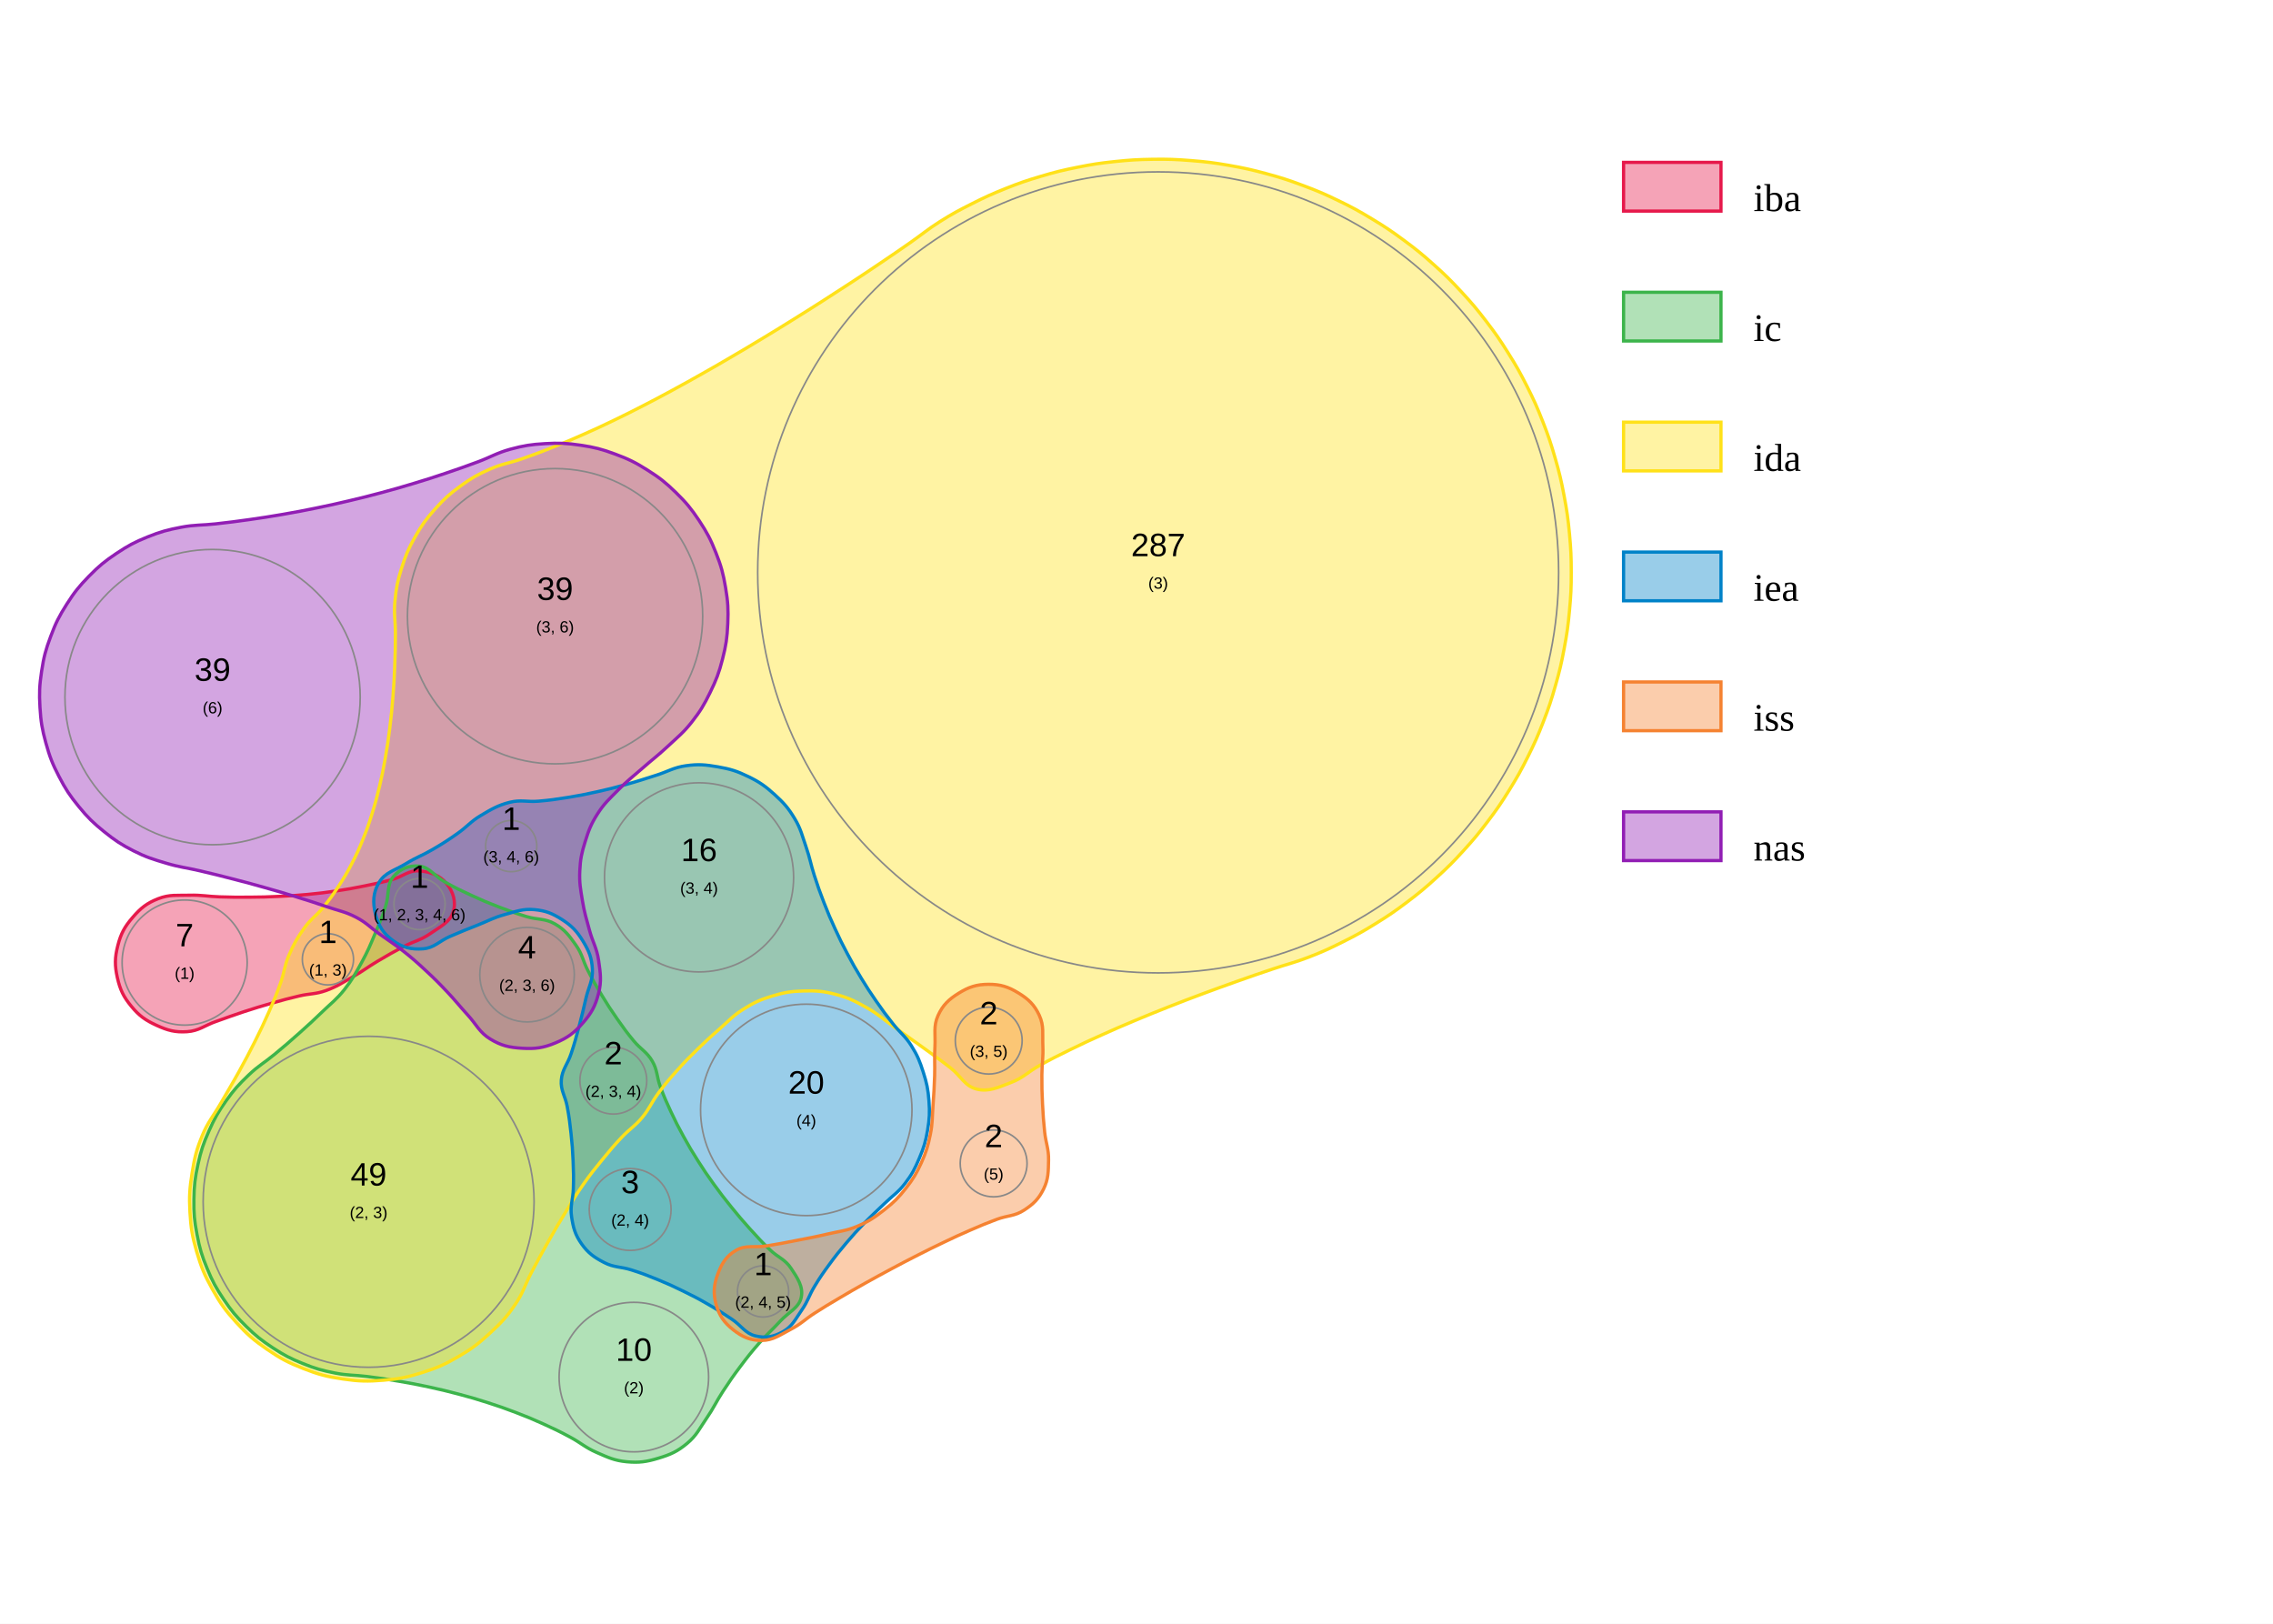
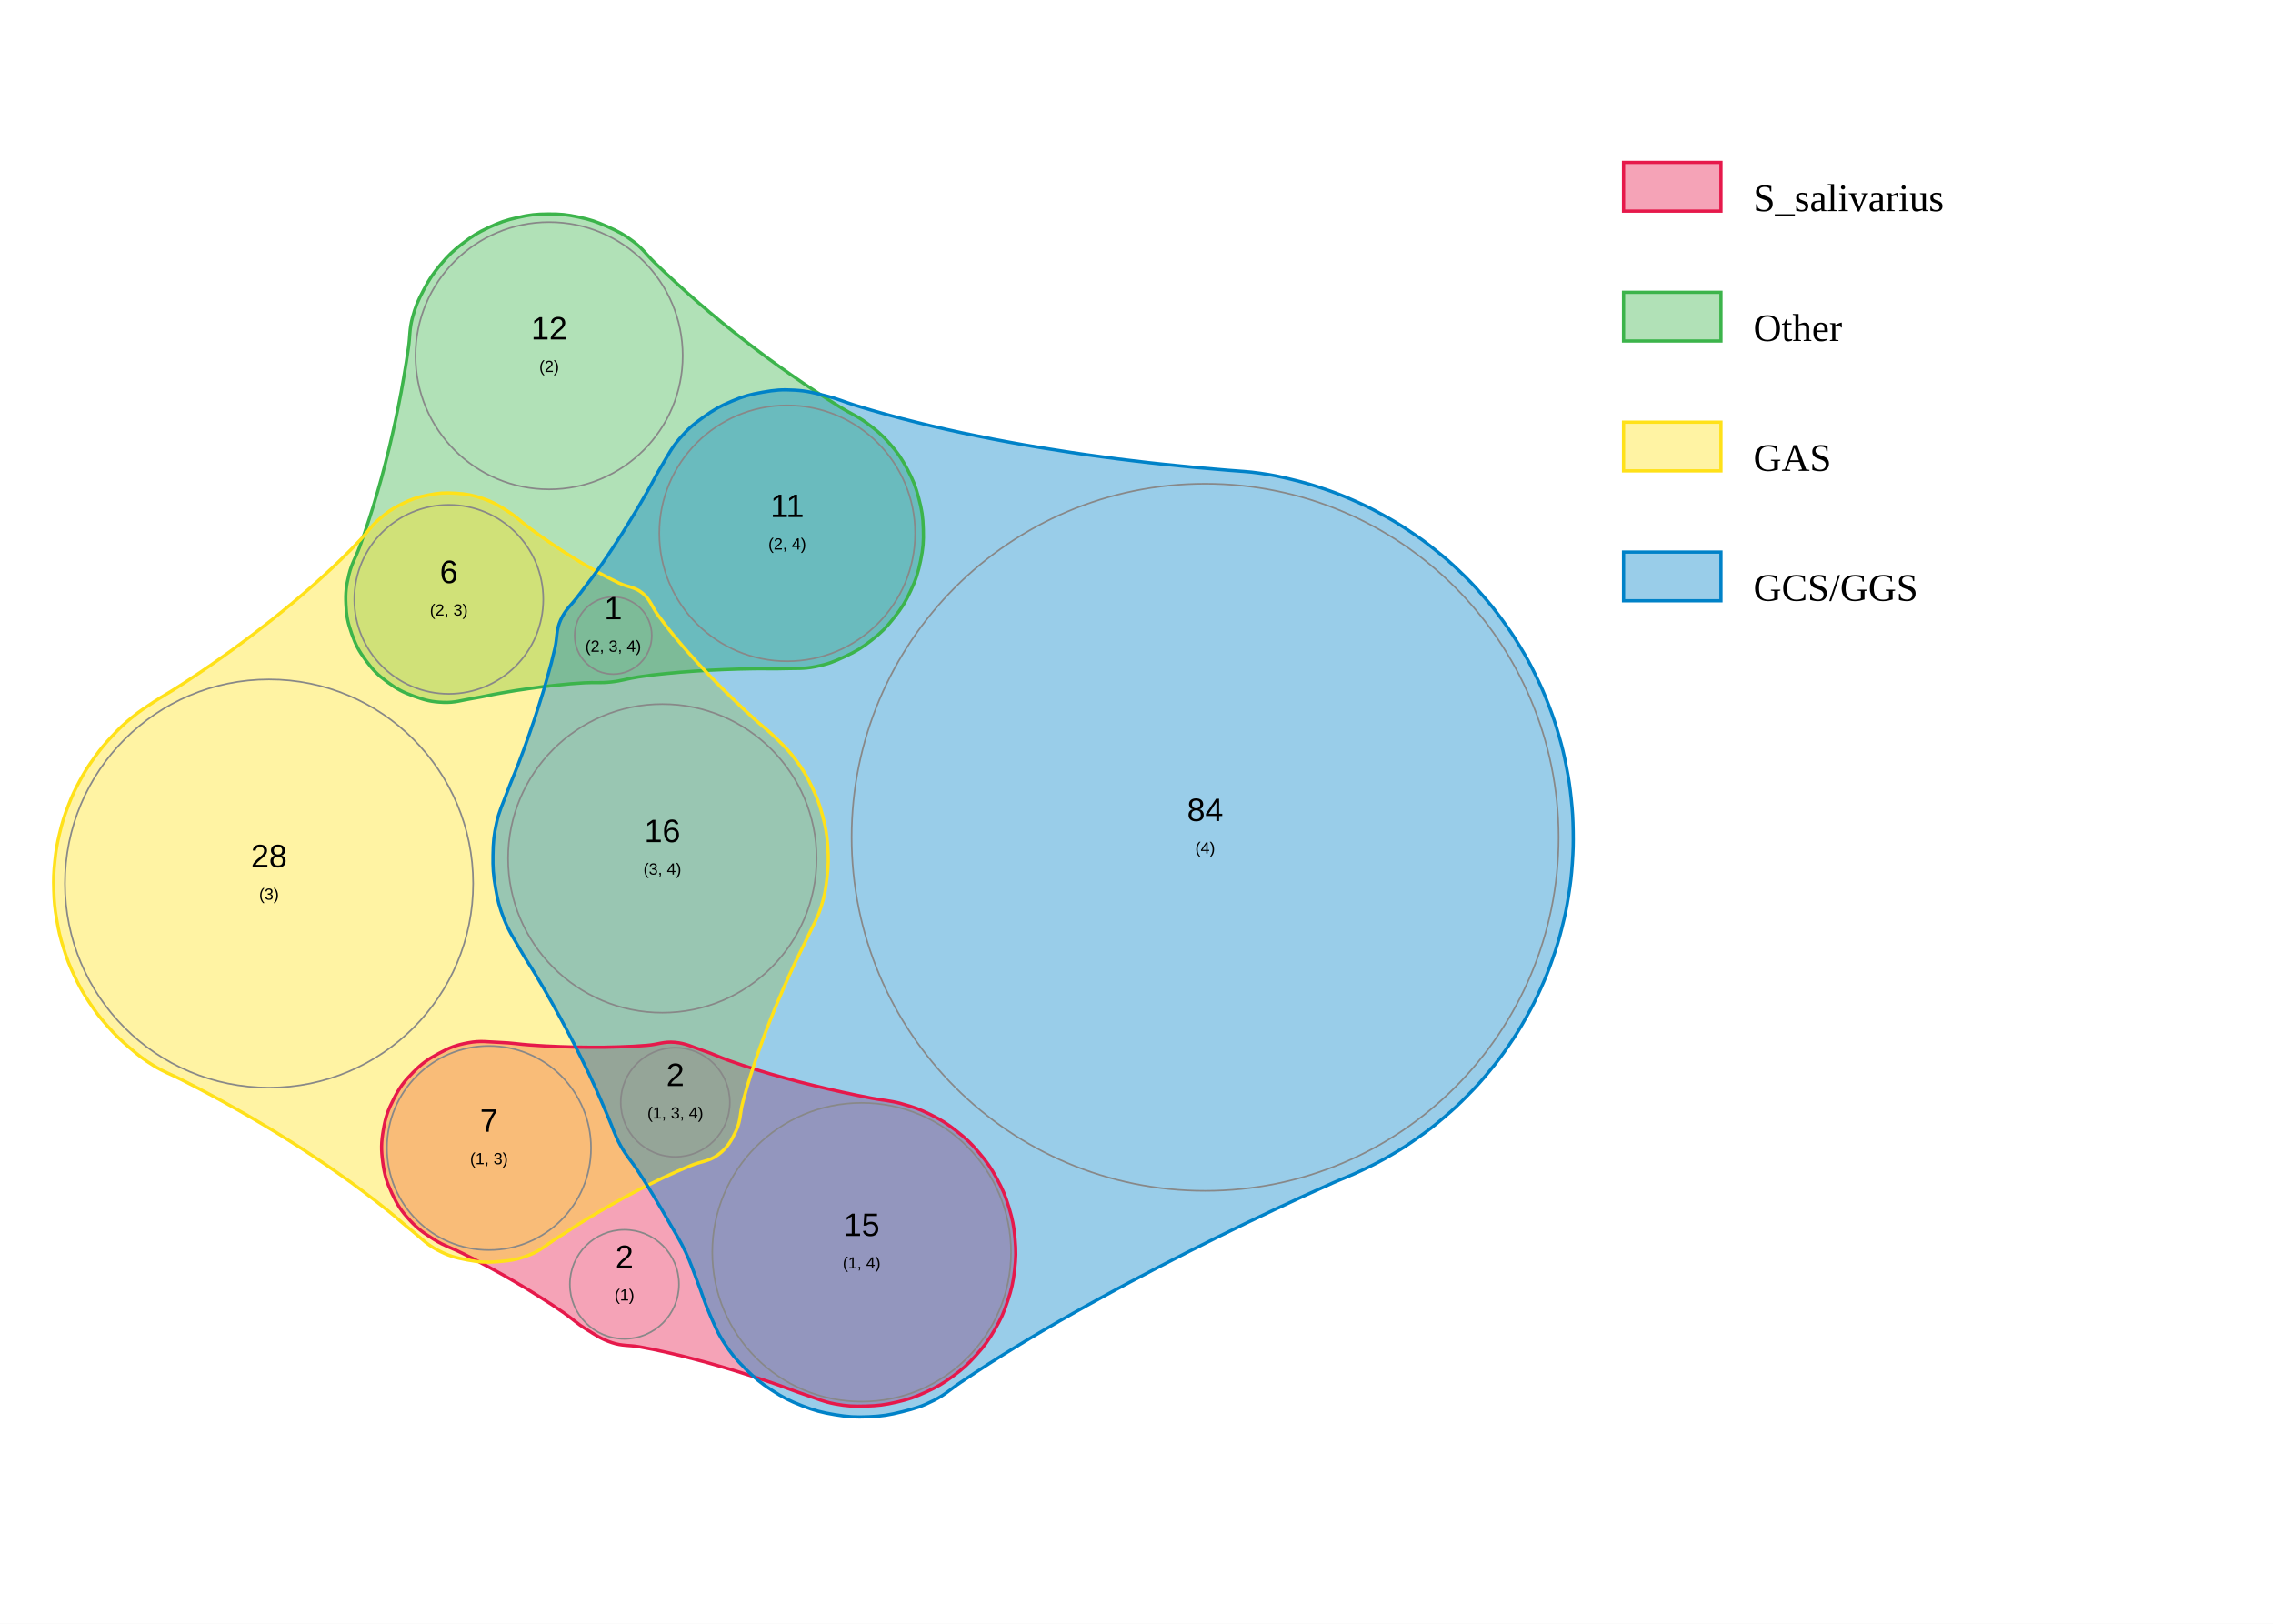
<svg xmlns="http://www.w3.org/2000/svg" xmlns:xlink="http://www.w3.org/1999/xlink" width="700" height="500">
  <defs>
    <style type="text/css">
  .borderLine {
	   stroke: none;
	   fill-opacity: 0.4;
  }
  .outLine {
	   stroke-width: 1;
	   fill: none;
  }
  .circle {
	   stroke: #888888;
	   stroke-width: 0.5;
	   fill: none;
    pointer-events: all;
  }
  .spcircle {
	   stroke: #FF2222;
	   stroke-width: 1;
	   fill: none;
    pointer-events: all;
  }
  .tLabel {
	   font-family: Arial;
    pointer-events: none;
	   font-size: 14px;
	   text-anchor: middle;
	   alignment-baseline: central;
  }
  .nLabel {
	   font-family: Arial;
    pointer-events: none;
	   font-size: 10px;
	   text-anchor: middle;
	   alignment-baseline: central;
  }
  .belong {
	   font-family: Arial;
    pointer-events: none;
	   font-size: 5px;
	   text-anchor: middle;
	   alignment-baseline: central;
  }
  .p0{
    stroke: none;
    fill: #e6194b;
  }
  .q0{
    fill: none;
    stroke: #e6194b;
  }
  .p1{
    stroke: none;
    fill: #3cb44b;
  }
  .q1{
    fill: none;
    stroke: #3cb44b;
  }
  .p2{
    stroke: none;
    fill: #ffe119;
  }
  .q2{
    fill: none;
    stroke: #ffe119;
  }
  .p3{
    stroke: none;
    fill: #0082c8;
  }
  .q3{
    fill: none;
    stroke: #0082c8;
  }
-   .p4{
-     stroke: none;
-     fill: #f58231;
-   }
-   .q4{
-     fill: none;
-     stroke: #f58231;
-   }
-   .p5{
-     stroke: none;
-     fill: #911eb4;
-   }
-   .q5{
-     fill: none;
-     stroke: #911eb4;
-   }

</style>
    <symbol id="bl0">
-       <path d="M 48.73 276.73 C 45.24 278.09 43.37 279.58 40.88 282.47 C 38.38 285.36 37.22 287.46 36.28 291.18 C 35.33 294.89 35.31 297.31 36.14 301.05 C 36.98 304.79 38.04 306.95 40.46 309.89 C 42.88 312.83 44.82 314.19 48.25 315.75 C 51.67 317.31 53.94 317.93 57.60 317.69 C 61.25 317.45 63.01 315.77 66.53 314.54 C 70.05 313.30 71.74 312.64 75.19 311.51 C 78.64 310.38 80.38 309.86 83.78 308.89 C 87.18 307.92 88.89 307.44 92.21 306.67 C 95.52 305.90 97.07 306.20 100.37 305.03 C 103.66 303.85 105.49 302.59 108.68 300.78 C 111.86 298.97 113.16 297.84 116.28 295.99 C 119.41 294.13 121.05 293.19 124.31 291.48 C 127.56 289.78 129.51 289.58 132.56 287.45 C 135.61 285.33 138.56 283.95 139.55 280.87 C 140.54 277.79 139.61 274.61 137.52 272.07 C 135.44 269.53 132.47 268.42 129.12 268.18 C 125.78 267.93 124.16 269.91 120.78 270.84 C 117.39 271.77 115.66 272.12 112.21 272.82 C 108.76 273.52 107.02 273.83 103.53 274.35 C 100.04 274.87 98.30 275.08 94.77 275.42 C 91.23 275.75 89.45 275.86 85.86 276.03 C 82.27 276.20 80.45 276.25 76.81 276.27 C 73.16 276.30 71.32 276.29 67.63 276.17 C 63.94 276.05 62.13 275.56 58.35 275.67 C 54.57 275.78 52.23 275.37 48.73 276.73 Z" />
+       <path d="M 117.88 357.93 C 118.41 361.84 119.04 363.92 120.70 367.47 C 122.35 371.02 123.53 372.83 126.14 375.68 C 128.75 378.53 130.52 379.69 133.75 381.73 C 136.98 383.76 138.92 384.17 142.28 385.86 C 145.63 387.55 147.28 388.41 150.52 390.17 C 153.76 391.93 155.35 392.82 158.48 394.65 C 161.61 396.48 163.15 397.41 166.16 399.32 C 169.17 401.22 170.64 402.18 173.52 404.18 C 176.40 406.18 177.55 407.46 180.54 409.32 C 183.53 411.17 185.17 412.37 188.45 413.45 C 191.73 414.54 193.54 414.13 196.93 414.73 C 200.31 415.33 201.99 415.69 205.38 416.46 C 208.78 417.22 210.48 417.65 213.89 418.55 C 217.29 419.44 219.01 419.93 222.43 420.93 C 225.86 421.94 227.58 422.47 231.01 423.58 C 234.45 424.69 236.18 425.26 239.63 426.47 C 243.08 427.67 244.76 428.42 248.28 429.59 C 251.80 430.76 253.55 431.65 257.21 432.33 C 260.88 433.01 262.85 433.09 266.62 432.98 C 270.39 432.87 272.36 432.64 276.06 431.79 C 279.76 430.93 281.66 430.29 285.13 428.69 C 288.61 427.10 290.34 426.09 293.44 423.81 C 296.53 421.54 298.03 420.19 300.61 417.32 C 303.18 414.46 304.38 412.82 306.33 409.49 C 308.27 406.15 309.11 404.30 310.33 400.63 C 311.56 396.96 312.00 394.98 312.46 391.14 C 312.91 387.29 312.94 385.27 312.59 381.41 C 312.25 377.56 311.86 375.57 310.75 371.87 C 309.63 368.17 308.84 366.31 307.00 362.92 C 305.16 359.54 304.01 357.88 301.53 354.95 C 299.05 352.02 297.60 350.64 294.59 348.28 C 291.59 345.93 289.90 344.86 286.51 343.17 C 283.11 341.49 281.24 340.86 277.62 339.85 C 274.00 338.85 272.06 338.88 268.41 338.16 C 264.75 337.45 262.93 337.07 259.33 336.28 C 255.73 335.49 253.94 335.08 250.40 334.20 C 246.86 333.33 245.09 332.88 241.62 331.92 C 238.14 330.96 236.41 330.46 233.01 329.40 C 229.61 328.34 227.92 327.80 224.61 326.61 C 221.30 325.43 219.80 324.59 216.44 323.46 C 213.09 322.33 211.27 321.28 207.83 320.96 C 204.40 320.65 202.71 321.61 199.25 321.89 C 195.79 322.17 194.05 322.25 190.52 322.37 C 187.00 322.48 185.22 322.50 181.62 322.48 C 178.03 322.47 176.21 322.42 172.55 322.29 C 168.89 322.15 167.05 322.05 163.33 321.79 C 159.61 321.53 157.76 321.13 153.95 320.99 C 150.14 320.85 148.05 320.39 144.27 321.08 C 140.49 321.76 138.49 322.56 135.05 324.41 C 131.62 326.26 129.85 327.52 127.09 330.33 C 124.32 333.13 123.03 334.90 121.23 338.42 C 119.42 341.94 118.72 344.02 118.05 347.92 C 117.38 351.82 117.35 354.02 117.88 357.93 Z" />
    </symbol>
    <symbol id="bl1">
-       <path d="M 118.77 278.99 C 117.64 282.53 116.91 284.21 115.44 287.67 C 113.97 291.13 113.30 292.86 111.42 296.27 C 109.54 299.68 108.47 301.69 106.06 304.73 C 103.64 307.77 102.11 308.80 99.34 311.48 C 96.56 314.16 95.12 315.49 92.17 318.12 C 89.22 320.76 87.69 322.06 84.57 324.65 C 81.45 327.23 79.54 328.19 76.55 331.06 C 73.56 333.92 72.07 335.53 69.63 338.97 C 67.19 342.40 66.08 344.34 64.35 348.25 C 62.62 352.15 61.90 354.29 60.97 358.50 C 60.05 362.72 59.78 364.97 59.72 369.30 C 59.66 373.63 59.85 375.90 60.67 380.16 C 61.48 384.42 62.13 386.60 63.78 390.59 C 65.43 394.59 66.50 396.57 68.90 400.13 C 71.30 403.69 72.74 405.41 75.77 408.39 C 78.79 411.37 80.53 412.75 84.03 415.05 C 87.53 417.35 89.47 418.34 93.29 419.89 C 97.10 421.44 99.16 422.00 103.11 422.79 C 107.06 423.59 109.13 423.37 113.05 423.87 C 116.97 424.37 118.90 424.65 122.71 425.30 C 126.52 425.95 128.40 426.30 132.11 427.10 C 135.82 427.91 137.65 428.34 141.26 429.30 C 144.88 430.26 146.67 430.78 150.19 431.91 C 153.72 433.05 155.46 433.65 158.89 434.96 C 162.33 436.28 164.02 436.97 167.37 438.49 C 170.72 440.01 172.36 440.80 175.63 442.56 C 178.90 444.31 180.25 445.74 183.72 447.25 C 187.20 448.77 189.20 449.76 193.01 450.12 C 196.83 450.47 199.08 450.15 202.79 449.02 C 206.50 447.90 208.60 446.97 211.57 444.50 C 214.54 442.04 215.42 439.89 217.62 436.70 C 219.83 433.50 220.51 431.71 222.59 428.52 C 224.67 425.34 225.75 423.78 228.01 420.77 C 230.27 417.76 231.44 416.28 233.89 413.49 C 236.35 410.70 237.72 409.62 240.29 406.82 C 242.87 404.02 246.09 402.71 246.76 399.47 C 247.44 396.23 245.59 393.54 243.66 390.62 C 241.73 387.69 239.64 387.27 237.11 384.84 C 234.58 382.41 233.39 381.09 231.01 378.47 C 228.64 375.84 227.47 374.47 225.24 371.71 C 223.01 368.96 221.92 367.54 219.85 364.69 C 217.79 361.83 216.80 360.38 214.93 357.43 C 213.06 354.49 212.17 352.99 210.51 349.97 C 208.85 346.95 208.06 345.41 206.62 342.34 C 205.19 339.26 204.50 337.72 203.35 334.61 C 202.20 331.49 202.51 329.57 200.88 326.76 C 199.25 323.94 197.35 323.14 195.18 320.54 C 193.02 317.94 192.04 316.56 190.07 313.75 C 188.11 310.95 187.16 309.48 185.36 306.52 C 183.57 303.56 182.69 302.05 181.09 298.94 C 179.48 295.84 179.38 293.90 177.34 291.01 C 175.30 288.12 173.93 286.25 170.89 284.50 C 167.85 282.75 165.60 283.29 162.14 282.24 C 158.68 281.19 156.99 280.57 153.60 279.27 C 150.21 277.97 148.51 277.25 145.20 275.72 C 141.89 274.19 140.25 273.42 137.05 271.62 C 133.84 269.82 132.35 267.04 129.16 266.71 C 125.98 266.38 123.20 267.51 121.12 269.97 C 119.04 272.42 119.91 275.45 118.77 278.99 Z" />
+       <path d="M 107.47 176.93 C 106.63 180.46 106.35 182.45 106.53 186.10 C 106.70 189.76 107.10 191.75 108.34 195.22 C 109.58 198.69 110.53 200.48 112.73 203.45 C 114.93 206.42 116.37 207.85 119.33 210.04 C 122.29 212.23 124.09 213.15 127.53 214.40 C 130.97 215.65 132.93 216.14 136.54 216.27 C 140.14 216.41 142.02 215.64 145.57 215.07 C 149.13 214.49 150.84 214.00 154.31 213.40 C 157.79 212.79 159.52 212.51 162.96 212.03 C 166.40 211.54 168.11 211.32 171.50 210.97 C 174.89 210.62 176.57 210.45 179.90 210.26 C 183.23 210.07 184.84 210.37 188.17 210.01 C 191.49 209.65 193.14 208.98 196.53 208.46 C 199.92 207.93 201.64 207.75 205.12 207.40 C 208.61 207.04 210.39 206.91 213.96 206.66 C 217.54 206.42 219.35 206.33 223.00 206.18 C 226.65 206.04 228.49 205.99 232.20 205.93 C 235.92 205.87 237.78 206.02 241.55 205.89 C 245.33 205.77 247.34 206.03 251.07 205.29 C 254.79 204.55 256.70 203.83 260.17 202.20 C 263.65 200.57 265.41 199.52 268.44 197.12 C 271.47 194.73 272.93 193.27 275.33 190.23 C 277.74 187.19 278.82 185.44 280.46 181.92 C 282.10 178.40 282.74 176.44 283.52 172.65 C 284.30 168.86 284.47 166.81 284.35 162.95 C 284.24 159.10 283.93 157.07 282.94 153.37 C 281.95 149.66 281.19 147.78 279.40 144.42 C 277.60 141.07 276.46 139.41 273.97 136.58 C 271.49 133.76 269.95 132.50 266.96 130.28 C 263.96 128.07 262.13 127.45 258.99 125.51 C 255.85 123.57 254.30 122.58 251.24 120.57 C 248.19 118.57 246.68 117.54 243.70 115.46 C 240.71 113.39 239.24 112.33 236.32 110.18 C 233.41 108.02 231.97 106.93 229.11 104.71 C 226.25 102.48 224.84 101.35 222.04 99.06 C 219.24 96.76 217.86 95.59 215.11 93.22 C 212.37 90.84 211.02 89.64 208.33 87.18 C 205.64 84.72 204.31 83.47 201.66 80.91 C 199.02 78.36 198.03 76.64 195.11 74.41 C 192.19 72.19 190.45 71.29 187.07 69.77 C 183.68 68.26 181.83 67.61 178.18 66.84 C 174.53 66.06 172.56 65.86 168.82 65.89 C 165.07 65.91 163.10 66.13 159.44 66.97 C 155.78 67.80 153.90 68.44 150.50 70.04 C 147.10 71.64 145.41 72.68 142.44 74.97 C 139.47 77.26 138.05 78.63 135.65 81.49 C 133.25 84.36 132.18 86.00 130.45 89.29 C 128.72 92.57 127.92 94.36 126.98 97.92 C 126.05 101.48 126.31 103.44 125.78 107.08 C 125.26 110.72 124.97 112.52 124.35 116.11 C 123.74 119.71 123.41 121.49 122.70 125.04 C 121.98 128.60 121.61 130.37 120.80 133.89 C 120.00 137.41 119.58 139.16 118.68 142.64 C 117.78 146.13 117.31 147.86 116.31 151.32 C 115.31 154.77 114.79 156.49 113.67 159.91 C 112.56 163.33 111.98 165.03 110.74 168.43 C 109.50 171.84 108.32 173.39 107.47 176.93 Z" />
    </symbol>
    <symbol id="bl2">
-       <path d="M 188.96 129.47 C 185.26 131.24 183.42 132.11 179.68 133.76 C 175.94 135.41 174.07 136.21 170.27 137.72 C 166.47 139.23 164.57 139.95 160.68 141.30 C 156.80 142.65 154.62 142.79 150.84 144.47 C 147.06 146.14 145.15 147.22 141.78 149.68 C 138.41 152.13 136.77 153.62 133.98 156.74 C 131.20 159.86 129.91 161.65 127.85 165.29 C 125.79 168.92 124.93 170.94 123.69 174.89 C 122.44 178.84 122.01 180.97 121.63 185.03 C 121.24 189.09 121.79 191.17 121.77 195.19 C 121.76 199.21 121.72 201.19 121.56 205.12 C 121.41 209.04 121.29 210.99 120.99 214.81 C 120.68 218.63 120.49 220.52 120.03 224.23 C 119.56 227.94 119.30 229.77 118.67 233.35 C 118.04 236.93 117.69 238.69 116.88 242.12 C 116.06 245.54 115.62 247.23 114.60 250.49 C 113.58 253.76 113.03 255.35 111.78 258.44 C 110.53 261.53 109.85 263.03 108.33 265.95 C 106.82 268.86 105.99 270.27 104.19 273.01 C 102.39 275.76 101.42 277.10 99.32 279.66 C 97.22 282.22 95.74 282.92 93.68 285.81 C 91.61 288.70 90.45 290.73 89.00 294.11 C 87.54 297.49 87.63 299.23 86.39 302.73 C 85.15 306.23 84.39 308.01 82.81 311.61 C 81.22 315.22 80.33 317.05 78.48 320.76 C 76.62 324.47 75.61 326.35 73.52 330.14 C 71.42 333.93 70.24 335.80 67.99 339.72 C 65.74 343.63 64.04 345.43 62.27 349.71 C 60.50 354.00 59.92 356.43 59.16 361.14 C 58.41 365.84 58.21 368.39 58.49 373.25 C 58.77 378.10 59.19 380.68 60.56 385.42 C 61.94 390.16 62.94 392.60 65.38 396.96 C 67.81 401.31 69.36 403.48 72.73 407.19 C 76.11 410.90 78.12 412.66 82.26 415.51 C 86.40 418.36 88.77 419.60 93.44 421.43 C 98.11 423.26 100.69 423.93 105.62 424.64 C 110.56 425.36 113.20 425.42 118.12 425.01 C 123.05 424.60 125.60 424.06 130.25 422.59 C 134.89 421.11 137.22 420.05 141.35 417.63 C 145.49 415.21 147.46 413.66 150.90 410.50 C 154.35 407.33 156.03 405.55 158.59 401.80 C 161.16 398.06 161.65 395.67 163.71 391.75 C 165.78 387.83 166.82 385.92 168.92 382.21 C 171.02 378.49 172.08 376.68 174.22 373.19 C 176.36 369.69 177.37 367.95 179.62 364.73 C 181.87 361.52 183.11 360.01 185.49 357.10 C 187.86 354.19 189.04 352.78 191.49 350.18 C 193.95 347.59 195.50 346.84 197.76 344.12 C 200.01 341.41 200.62 339.50 202.76 336.60 C 204.91 333.71 206.08 332.36 208.50 329.65 C 210.92 326.94 212.21 325.63 214.85 323.06 C 217.48 320.48 218.86 319.22 221.68 316.76 C 224.50 314.30 225.74 312.76 228.94 310.76 C 232.13 308.76 233.97 307.89 237.66 306.76 C 241.35 305.64 243.43 305.26 247.39 305.15 C 251.35 305.05 253.55 305.19 257.48 306.23 C 261.40 307.27 263.40 308.32 267.02 310.35 C 270.64 312.39 272.15 313.97 275.58 316.41 C 279.01 318.84 280.76 320.04 284.17 322.51 C 287.58 324.98 289.29 326.17 292.62 328.75 C 295.95 331.32 297.08 334.46 300.82 335.38 C 304.56 336.30 307.47 334.81 311.33 333.35 C 315.20 331.89 316.53 330.10 320.17 328.08 C 323.81 326.06 325.71 325.13 329.54 323.25 C 333.38 321.36 335.36 320.46 339.34 318.67 C 343.32 316.87 345.36 316.00 349.46 314.28 C 353.55 312.56 355.64 311.73 359.82 310.07 C 364.01 308.42 366.13 307.61 370.38 306.02 C 374.64 304.44 376.79 303.66 381.11 302.13 C 385.42 300.60 387.60 299.85 391.97 298.38 C 396.34 296.91 398.63 296.44 402.95 294.77 C 407.27 293.10 409.40 292.12 413.55 290.04 C 417.71 287.95 419.77 286.82 423.73 284.36 C 427.69 281.91 429.64 280.57 433.36 277.76 C 437.09 274.94 438.91 273.43 442.36 270.28 C 445.82 267.13 447.50 265.46 450.65 262.00 C 453.81 258.54 455.32 256.72 458.15 252.98 C 460.98 249.24 462.32 247.29 464.79 243.30 C 467.27 239.31 468.42 237.24 470.52 233.04 C 472.61 228.84 473.57 226.67 475.28 222.28 C 476.98 217.90 477.73 215.65 479.02 211.12 C 480.31 206.60 480.86 204.28 481.72 199.65 C 482.59 195.02 482.92 192.66 483.35 187.97 C 483.79 183.27 483.90 180.89 483.89 176.17 C 483.89 171.44 483.78 169.06 483.34 164.35 C 482.89 159.65 482.56 157.28 481.68 152.63 C 480.80 147.98 480.25 145.65 478.94 141.10 C 477.63 136.55 476.87 134.28 475.14 129.87 C 473.41 125.45 472.43 123.26 470.30 119.03 C 468.16 114.79 466.99 112.70 464.46 108.68 C 461.94 104.66 460.58 102.69 457.69 98.92 C 454.80 95.14 453.25 93.31 450.03 89.83 C 446.80 86.34 445.09 84.66 441.55 81.49 C 438.02 78.32 436.16 76.81 432.34 73.98 C 428.53 71.16 426.54 69.83 422.48 67.38 C 418.42 64.92 416.31 63.78 412.05 61.72 C 407.78 59.66 405.58 58.72 401.15 57.07 C 396.72 55.41 394.45 54.68 389.89 53.45 C 385.33 52.22 383.01 51.71 378.37 50.90 C 373.73 50.10 371.37 49.81 366.70 49.44 C 362.02 49.07 359.65 48.99 354.98 49.05 C 350.30 49.12 347.95 49.26 343.32 49.75 C 338.69 50.24 336.37 50.59 331.83 51.50 C 327.29 52.40 325.02 52.96 320.61 54.27 C 316.19 55.57 314.00 56.33 309.75 58.02 C 305.50 59.71 303.41 60.67 299.36 62.71 C 295.30 64.75 293.29 65.82 289.48 68.22 C 285.68 70.62 284.00 72.15 280.34 74.70 C 276.68 77.25 274.85 78.50 271.19 80.97 C 267.53 83.45 265.70 84.66 262.04 87.06 C 258.38 89.46 256.55 90.64 252.90 92.97 C 249.24 95.31 247.41 96.46 243.76 98.72 C 240.11 100.99 238.29 102.11 234.64 104.31 C 231.00 106.51 229.18 107.60 225.53 109.73 C 221.89 111.87 220.07 112.92 216.42 114.98 C 212.77 117.04 210.95 118.06 207.30 120.04 C 203.65 122.02 201.82 122.99 198.15 124.88 C 194.49 126.76 192.65 127.69 188.96 129.47 Z" />
+       <path d="M 39.82 322.55 C 42.67 324.98 44.17 326.20 47.36 328.17 C 50.56 330.14 52.43 330.69 55.79 332.40 C 59.15 334.12 60.82 334.97 64.15 336.75 C 67.47 338.53 69.13 339.43 72.41 341.29 C 75.70 343.14 77.33 344.09 80.58 346.02 C 83.83 347.95 85.44 348.94 88.64 350.96 C 91.85 352.97 93.44 354.00 96.59 356.10 C 99.74 358.20 101.31 359.27 104.41 361.46 C 107.51 363.65 109.05 364.76 112.08 367.05 C 115.12 369.33 116.62 370.50 119.59 372.90 C 122.56 375.29 123.91 376.64 126.93 379.04 C 129.95 381.44 131.29 383.12 134.69 384.91 C 138.09 386.70 140.13 387.28 143.94 387.99 C 147.74 388.71 149.85 388.81 153.70 388.49 C 157.56 388.16 159.65 387.80 163.21 386.37 C 166.76 384.93 168.22 383.33 171.48 381.29 C 174.74 379.24 176.28 378.13 179.51 376.14 C 182.74 374.15 184.37 373.18 187.64 371.32 C 190.90 369.46 192.55 368.55 195.85 366.83 C 199.16 365.10 200.81 364.27 204.16 362.69 C 207.50 361.12 209.17 360.40 212.58 358.97 C 215.99 357.54 218.38 357.69 221.20 355.55 C 224.01 353.41 225.15 351.47 226.66 348.25 C 228.17 345.03 227.82 342.93 228.75 339.43 C 229.67 335.93 230.19 334.21 231.28 330.75 C 232.37 327.29 232.96 325.57 234.19 322.14 C 235.43 318.70 236.08 316.98 237.44 313.56 C 238.80 310.14 239.51 308.44 240.98 305.04 C 242.45 301.64 243.22 299.94 244.81 296.56 C 246.40 293.18 247.32 291.55 248.92 288.14 C 250.52 284.72 251.64 283.07 252.80 279.48 C 253.96 275.88 254.29 273.92 254.71 270.14 C 255.14 266.36 255.20 264.38 254.92 260.59 C 254.65 256.79 254.31 254.84 253.33 251.17 C 252.36 247.51 251.66 245.66 250.04 242.26 C 248.41 238.86 247.43 237.16 245.21 234.16 C 242.99 231.16 241.57 229.84 238.95 227.25 C 236.33 224.66 234.78 223.64 232.10 221.20 C 229.42 218.75 228.10 217.52 225.54 215.04 C 222.98 212.56 221.72 211.31 219.28 208.80 C 216.84 206.28 215.65 205.02 213.35 202.46 C 211.05 199.91 209.92 198.64 207.78 196.04 C 205.65 193.44 204.65 192.14 202.68 189.47 C 200.70 186.80 200.31 184.66 197.90 182.67 C 195.49 180.69 193.50 180.90 190.63 179.54 C 187.77 178.19 186.38 177.44 183.58 175.89 C 180.78 174.35 179.39 173.52 176.63 171.81 C 173.87 170.10 172.50 169.21 169.77 167.36 C 167.05 165.51 165.70 164.55 163.02 162.57 C 160.34 160.58 159.23 159.25 156.37 157.44 C 153.52 155.64 151.97 154.65 148.75 153.54 C 145.54 152.43 143.72 152.10 140.31 151.88 C 136.90 151.67 135.05 151.79 131.71 152.47 C 128.37 153.14 126.62 153.74 123.60 155.25 C 120.57 156.76 119.11 157.84 116.59 160.03 C 114.07 162.22 113.26 163.80 110.99 166.21 C 108.72 168.61 107.57 169.77 105.23 172.06 C 102.90 174.34 101.71 175.45 99.31 177.64 C 96.91 179.83 95.69 180.90 93.23 183.01 C 90.78 185.12 89.54 186.15 87.03 188.19 C 84.53 190.23 83.26 191.23 80.72 193.21 C 78.17 195.19 76.88 196.16 74.29 198.08 C 71.70 200.00 70.40 200.95 67.76 202.81 C 65.12 204.67 63.80 205.59 61.11 207.40 C 58.42 209.20 57.07 210.09 54.32 211.84 C 51.57 213.60 50.11 214.34 47.36 216.15 C 44.62 217.97 43.18 218.84 40.61 220.94 C 38.05 223.04 36.82 224.22 34.53 226.67 C 32.24 229.11 31.13 230.43 29.15 233.17 C 27.16 235.92 26.23 237.38 24.59 240.39 C 22.96 243.40 22.22 244.99 20.97 248.22 C 19.73 251.45 19.19 253.14 18.37 256.54 C 17.56 259.94 17.24 261.71 16.88 265.23 C 16.52 268.75 16.44 270.56 16.56 274.14 C 16.67 277.71 16.84 279.54 17.45 283.10 C 18.05 286.67 18.47 288.47 19.57 291.95 C 20.66 295.43 21.34 297.18 22.92 300.51 C 24.50 303.83 25.42 305.48 27.46 308.58 C 29.51 311.67 30.66 313.19 33.13 315.98 C 35.60 318.78 36.98 320.11 39.82 322.55 Z" />
    </symbol>
    <symbol id="bl3">
-       <path d="M 178.33 316.06 C 177.42 319.48 176.98 321.16 175.88 324.46 C 174.79 327.77 173.10 329.34 172.86 332.59 C 172.62 335.85 174.08 337.45 174.68 340.73 C 175.28 344.02 175.49 345.67 175.85 349.01 C 176.22 352.36 176.34 354.06 176.49 357.45 C 176.63 360.85 176.67 362.55 176.57 365.99 C 176.48 369.42 175.51 371.23 176.02 374.64 C 176.53 378.05 177.11 380.22 179.11 383.04 C 181.11 385.86 182.96 387.16 186.03 388.76 C 189.10 390.36 191.14 389.99 194.45 391.05 C 197.75 392.10 199.35 392.72 202.54 394.02 C 205.74 395.33 207.32 396.06 210.42 397.58 C 213.53 399.10 215.07 399.90 218.06 401.63 C 221.06 403.36 222.47 404.27 225.38 406.22 C 228.29 408.16 229.47 410.59 232.62 411.36 C 235.77 412.13 238.28 411.66 241.14 410.06 C 244.01 408.46 244.99 406.16 246.93 403.38 C 248.86 400.60 249.13 398.96 250.83 396.15 C 252.53 393.33 253.48 391.98 255.44 389.31 C 257.39 386.64 258.44 385.33 260.61 382.78 C 262.78 380.22 263.92 378.97 266.28 376.53 C 268.65 374.09 269.96 372.98 272.45 370.56 C 274.94 368.13 276.61 367.18 278.74 364.39 C 280.88 361.60 281.75 359.90 283.13 356.62 C 284.52 353.34 285.08 351.51 285.67 347.98 C 286.26 344.44 286.35 342.53 286.08 338.96 C 285.81 335.39 285.41 333.53 284.33 330.14 C 283.25 326.76 282.54 325.00 280.68 322.04 C 278.82 319.07 277.20 318.04 275.04 315.31 C 272.88 312.58 271.86 311.20 269.90 308.38 C 267.94 305.55 267.01 304.12 265.22 301.19 C 263.44 298.26 262.59 296.77 260.98 293.73 C 259.37 290.69 258.60 289.15 257.16 285.99 C 255.71 282.83 255.03 281.23 253.75 277.94 C 252.48 274.66 251.88 272.99 250.78 269.57 C 249.68 266.15 249.46 264.33 248.25 260.83 C 247.03 257.32 246.66 255.29 244.72 252.05 C 242.78 248.82 241.39 247.24 238.54 244.65 C 235.68 242.07 233.95 240.83 230.45 239.13 C 226.96 237.43 224.91 236.80 221.07 236.13 C 217.24 235.47 215.09 235.26 211.28 235.79 C 207.46 236.31 205.68 237.60 202.00 238.75 C 198.33 239.90 196.54 240.53 192.91 241.54 C 189.27 242.56 187.45 243.02 183.83 243.82 C 180.20 244.63 178.38 244.99 174.78 245.57 C 171.18 246.14 169.38 246.41 165.81 246.71 C 162.25 247.01 160.49 246.18 156.94 247.06 C 153.39 247.95 151.27 249.21 148.07 251.12 C 144.86 253.04 143.89 254.55 140.91 256.64 C 137.94 258.74 136.38 259.74 133.20 261.60 C 130.01 263.46 128.27 263.94 124.98 265.97 C 121.68 267.99 118.61 268.61 116.74 271.72 C 114.87 274.82 114.76 277.88 115.62 281.47 C 116.48 285.06 118.12 287.52 121.05 289.66 C 123.97 291.80 126.73 292.44 130.24 292.17 C 133.75 291.91 135.26 289.79 138.62 288.34 C 141.98 286.88 143.66 286.23 147.04 284.89 C 150.41 283.55 151.98 282.57 155.48 281.61 C 158.98 280.66 160.99 279.79 164.52 280.10 C 168.05 280.42 170.14 281.26 173.14 283.20 C 176.15 285.14 177.68 286.77 179.54 289.82 C 181.40 292.87 182.25 294.94 182.43 298.45 C 182.61 301.96 181.28 303.84 180.46 307.36 C 179.64 310.88 179.25 312.64 178.33 316.06 Z" />
-     </symbol>
-     <symbol id="bl4">
-       <path d="M 287.83 331.29 C 287.71 334.92 287.60 336.73 287.34 340.34 C 287.07 343.95 287.23 345.81 286.51 349.33 C 285.80 352.86 285.27 354.66 283.77 357.98 C 282.26 361.29 281.28 362.98 278.99 365.90 C 276.69 368.82 275.27 370.25 272.29 372.58 C 269.31 374.91 267.61 376.08 264.11 377.56 C 260.60 379.05 258.51 379.13 254.77 380.01 C 251.04 380.89 249.14 381.22 245.41 381.95 C 241.68 382.68 239.86 383.05 236.12 383.65 C 232.39 384.26 229.75 383.26 226.73 384.98 C 223.72 386.71 222.30 388.95 221.06 392.29 C 219.82 395.63 219.58 398.24 220.53 401.69 C 221.48 405.13 223.01 407.28 225.82 409.50 C 228.63 411.71 231.07 412.78 234.59 412.76 C 238.11 412.74 240.17 411.08 243.42 409.40 C 246.68 407.73 247.82 406.33 250.85 404.38 C 253.88 402.43 255.45 401.51 258.58 399.66 C 261.70 397.80 263.30 396.90 266.49 395.11 C 269.68 393.33 271.30 392.45 274.53 390.72 C 277.75 389.00 279.38 388.15 282.62 386.50 C 285.86 384.86 287.49 384.04 290.74 382.50 C 293.98 380.95 295.60 380.19 298.86 378.78 C 302.11 377.37 303.71 376.69 307.01 375.46 C 310.31 374.24 312.48 374.53 315.35 372.66 C 318.23 370.80 319.87 369.21 321.39 366.13 C 322.90 363.05 322.85 360.76 322.92 357.26 C 322.99 353.76 322.10 352.11 321.72 348.63 C 321.35 345.16 321.24 343.41 321.06 339.88 C 320.89 336.36 320.84 334.58 320.86 331.01 C 320.88 327.44 321.32 325.71 321.16 322.04 C 321.00 318.37 321.57 315.91 320.06 312.65 C 318.55 309.40 316.74 307.66 313.61 305.75 C 310.48 303.84 308.09 303.09 304.42 303.10 C 300.75 303.12 298.37 303.90 295.26 305.83 C 292.15 307.76 290.33 309.49 288.86 312.76 C 287.40 316.03 288.13 318.48 287.93 322.19 C 287.72 325.89 287.95 327.66 287.83 331.29 Z" />
-     </symbol>
-     <symbol id="bl5">
-       <path d="M 124.19 292.87 C 127.03 295.11 128.37 296.31 131.07 298.82 C 133.77 301.32 135.10 302.65 137.70 305.41 C 140.30 308.16 141.43 309.69 144.09 312.60 C 146.74 315.51 147.65 317.91 150.99 319.95 C 154.33 321.99 156.78 322.55 160.79 322.79 C 164.81 323.03 167.32 322.70 171.06 321.14 C 174.79 319.59 176.83 318.07 179.49 315.02 C 182.15 311.98 183.36 309.76 184.33 305.91 C 185.31 302.05 184.90 299.63 184.35 295.75 C 183.79 291.87 182.54 290.17 181.55 286.50 C 180.55 282.82 179.97 281.04 179.37 277.38 C 178.77 273.71 178.38 271.84 178.55 268.20 C 178.72 264.56 179.11 262.70 180.21 259.18 C 181.30 255.66 181.99 253.80 184.02 250.61 C 186.06 247.42 187.62 246.06 190.39 243.25 C 193.15 240.44 194.78 239.25 197.83 236.58 C 200.87 233.90 202.56 232.70 205.61 229.86 C 208.65 227.01 210.42 225.68 213.04 222.35 C 215.66 219.01 216.82 217.08 218.71 213.20 C 220.60 209.33 221.42 207.20 222.51 202.96 C 223.59 198.73 223.94 196.45 224.13 192.05 C 224.32 187.64 224.19 185.32 223.45 180.95 C 222.72 176.58 222.10 174.32 220.47 170.19 C 218.83 166.05 217.75 163.98 215.29 160.27 C 212.82 156.57 211.33 154.77 208.15 151.66 C 204.97 148.56 203.14 147.11 199.40 144.75 C 195.66 142.38 193.57 141.36 189.45 139.83 C 185.32 138.30 183.08 137.73 178.77 137.09 C 174.45 136.45 172.17 136.37 167.85 136.61 C 163.53 136.86 161.30 137.21 157.18 138.32 C 153.06 139.44 151.21 140.71 147.24 142.19 C 143.27 143.66 141.29 144.36 137.32 145.70 C 133.35 147.04 131.37 147.67 127.38 148.87 C 123.40 150.07 121.41 150.64 117.41 151.72 C 113.40 152.79 111.40 153.29 107.37 154.24 C 103.34 155.19 101.33 155.64 97.27 156.46 C 93.21 157.29 91.17 157.68 87.08 158.39 C 82.98 159.09 80.93 159.42 76.79 160.00 C 72.64 160.59 70.57 160.85 66.37 161.32 C 62.17 161.79 59.98 161.55 55.80 162.35 C 51.62 163.15 49.44 163.72 45.45 165.33 C 41.46 166.94 39.46 168.01 35.85 170.42 C 32.24 172.84 30.47 174.30 27.41 177.42 C 24.35 180.55 22.91 182.35 20.55 186.06 C 18.19 189.77 17.15 191.84 15.61 195.97 C 14.06 200.10 13.47 202.35 12.81 206.72 C 12.15 211.09 12.05 213.41 12.31 217.83 C 12.58 222.24 12.96 224.53 14.13 228.79 C 15.30 233.05 16.15 235.20 18.17 239.11 C 20.19 243.02 21.47 244.95 24.24 248.34 C 27.01 251.73 28.65 253.33 32.03 256.07 C 35.41 258.80 37.31 260.06 41.14 262.01 C 44.98 263.96 47.14 264.60 51.22 265.82 C 55.30 267.05 57.45 267.18 61.55 268.15 C 65.64 269.11 67.67 269.61 71.68 270.65 C 75.69 271.68 77.68 272.22 81.60 273.33 C 85.52 274.43 87.46 275.00 91.27 276.18 C 95.08 277.35 96.98 277.96 100.64 279.21 C 104.31 280.46 106.36 280.74 109.61 282.43 C 112.86 284.12 113.97 285.55 116.89 287.64 C 119.80 289.73 121.36 290.64 124.19 292.87 Z" />
+       <path d="M 165.97 217.18 C 164.84 220.73 164.24 222.51 162.99 226.08 C 161.73 229.66 161.08 231.45 159.70 235.05 C 158.33 238.64 157.48 240.39 156.12 244.06 C 154.76 247.73 153.77 249.55 152.91 253.40 C 152.05 257.24 151.88 259.31 151.81 263.29 C 151.74 267.27 151.90 269.35 152.57 273.29 C 153.25 277.22 153.74 279.26 155.20 282.98 C 156.66 286.69 157.89 288.39 159.87 291.86 C 161.84 295.33 163.04 296.93 165.07 300.34 C 167.11 303.74 168.10 305.46 170.03 308.89 C 171.97 312.33 172.92 314.06 174.75 317.52 C 176.59 320.98 177.48 322.72 179.21 326.21 C 180.94 329.70 181.78 331.44 183.38 334.96 C 184.98 338.47 185.67 340.24 187.20 343.78 C 188.74 347.33 189.23 349.35 191.07 352.68 C 192.91 356.02 194.31 357.28 196.39 360.46 C 198.47 363.63 199.47 365.25 201.46 368.54 C 203.45 371.82 204.43 373.50 206.36 376.89 C 208.29 380.29 209.41 381.92 211.11 385.49 C 212.80 389.07 213.36 391.02 214.82 394.77 C 216.28 398.53 216.76 400.51 218.39 404.25 C 220.03 407.99 220.75 410.02 222.98 413.47 C 225.21 416.92 226.62 418.57 229.56 421.50 C 232.50 424.42 234.19 425.81 237.67 428.08 C 241.16 430.36 243.11 431.36 246.99 432.87 C 250.88 434.38 252.99 434.95 257.10 435.63 C 261.21 436.31 263.40 436.45 267.54 436.27 C 271.69 436.09 273.83 435.73 277.84 434.73 C 281.84 433.73 283.91 433.10 287.56 431.26 C 291.21 429.42 292.69 427.79 296.09 425.53 C 299.49 423.27 301.16 422.13 304.57 419.94 C 307.97 417.76 309.68 416.70 313.11 414.60 C 316.55 412.50 318.27 411.47 321.73 409.44 C 325.19 407.42 326.92 406.42 330.40 404.46 C 333.88 402.49 335.63 401.52 339.13 399.60 C 342.62 397.68 344.38 396.74 347.89 394.86 C 351.41 392.98 353.17 392.06 356.70 390.22 C 360.23 388.38 362.00 387.47 365.54 385.67 C 369.08 383.87 370.86 382.98 374.42 381.21 C 377.98 379.45 379.76 378.57 383.33 376.84 C 386.91 375.11 388.70 374.26 392.29 372.57 C 395.88 370.87 397.68 370.04 401.30 368.38 C 404.91 366.73 406.73 365.91 410.36 364.30 C 414.00 362.69 415.90 362.05 419.50 360.33 C 423.09 358.61 424.90 357.72 428.34 355.71 C 431.79 353.70 433.48 352.60 436.74 350.28 C 440.00 347.97 441.59 346.73 444.64 344.14 C 447.68 341.55 449.16 340.17 451.96 337.32 C 454.77 334.47 456.12 332.97 458.66 329.88 C 461.20 326.79 462.42 325.18 464.68 321.88 C 466.94 318.58 468.00 316.86 469.96 313.38 C 471.92 309.89 472.83 308.09 474.48 304.45 C 476.12 300.80 476.87 298.93 478.18 295.16 C 479.50 291.39 480.08 289.46 481.05 285.59 C 482.03 281.71 482.44 279.74 483.07 275.80 C 483.70 271.86 483.93 269.87 484.22 265.89 C 484.50 261.91 484.55 259.90 484.49 255.91 C 484.42 251.93 484.30 249.92 483.88 245.96 C 483.46 242.00 483.17 240.01 482.40 236.11 C 481.64 232.20 481.17 230.24 480.07 226.42 C 478.96 222.59 478.32 220.69 476.89 216.98 C 475.45 213.27 474.65 211.43 472.89 207.86 C 471.14 204.28 470.18 202.52 468.12 199.12 C 466.06 195.72 464.94 194.05 462.59 190.84 C 460.24 187.63 458.98 186.06 456.36 183.07 C 453.74 180.08 452.35 178.63 449.47 175.88 C 446.60 173.13 445.09 171.81 441.98 169.33 C 438.88 166.84 437.26 165.66 433.95 163.46 C 430.65 161.26 428.93 160.22 425.44 158.32 C 421.96 156.42 420.16 155.54 416.53 153.95 C 412.89 152.36 411.03 151.64 407.27 150.38 C 403.52 149.12 401.60 148.57 397.75 147.64 C 393.91 146.71 391.96 146.28 388.06 145.72 C 384.16 145.15 382.17 145.16 378.25 144.81 C 374.33 144.46 372.37 144.33 368.47 143.97 C 364.56 143.60 362.62 143.41 358.73 143.00 C 354.84 142.59 352.90 142.37 349.03 141.90 C 345.16 141.44 343.22 141.19 339.37 140.67 C 335.51 140.15 333.59 139.88 329.75 139.30 C 325.91 138.72 323.99 138.42 320.17 137.79 C 316.34 137.15 314.43 136.82 310.63 136.12 C 306.82 135.42 304.92 135.05 301.14 134.28 C 297.35 133.51 295.47 133.12 291.70 132.27 C 287.94 131.42 286.06 130.99 282.32 130.05 C 278.57 129.12 276.71 128.64 272.99 127.61 C 269.26 126.58 267.41 126.04 263.70 124.90 C 259.99 123.77 258.23 122.87 254.44 121.91 C 250.65 120.96 248.66 120.37 244.74 120.14 C 240.82 119.91 238.74 120.08 234.85 120.77 C 230.96 121.45 228.95 122.02 225.31 123.56 C 221.66 125.10 219.85 126.14 216.64 128.44 C 213.43 130.75 211.83 132.10 209.27 135.08 C 206.71 138.05 205.87 139.97 203.84 143.32 C 201.81 146.67 201.03 148.46 199.10 151.81 C 197.17 155.17 196.19 156.83 194.19 160.09 C 192.19 163.35 191.18 164.97 189.10 168.13 C 187.02 171.29 185.97 172.86 183.80 175.89 C 181.62 178.93 180.45 180.31 178.22 183.31 C 175.99 186.31 174.12 187.63 172.66 190.90 C 171.19 194.16 171.69 196.12 170.88 199.61 C 170.08 203.10 169.61 204.84 168.62 208.35 C 167.64 211.87 167.10 213.63 165.97 217.18 Z" />
    </symbol>
  </defs>
  <rect width="700" height="500" style="fill:#fff;stroke-width:0" />
  <use class="p0 borderLine" xlink:href="#bl0" />
  <use class="p1 borderLine" xlink:href="#bl1" />
  <use class="p2 borderLine" xlink:href="#bl2" />
  <use class="p3 borderLine" xlink:href="#bl3" />
-   <use class="p4 borderLine" xlink:href="#bl4" />
-   <use class="p5 borderLine" xlink:href="#bl5" />
  <use class="q0 outLine" xlink:href="#bl0" />
  <use class="q1 outLine" xlink:href="#bl1" />
  <use class="q2 outLine" xlink:href="#bl2" />
  <use class="q3 outLine" xlink:href="#bl3" />
-   <use class="q4 outLine" xlink:href="#bl4" />
-   <use class="q5 outLine" xlink:href="#bl5" />
-   <circle class="circle" cx="56.864" cy="296.403" r="19.261" />
-   <text class="tLabel" x="56.86" y="276.40" />
-   <text class="nLabel" x="56.86" y="291.40">7</text>
-   <text class="belong" x="56.86" y="301.40">(1)</text>
-   <circle class="circle" cx="195.205" cy="424.048" r="23.021" />
-   <text class="tLabel" x="195.20" y="404.05" />
-   <text class="nLabel" x="195.20" y="419.05">10</text>
-   <text class="belong" x="195.20" y="429.05">(2)</text>
-   <circle class="circle" cx="113.519" cy="370.068" r="50.959" />
-   <text class="tLabel" x="113.52" y="350.07" />
-   <text class="nLabel" x="113.52" y="365.07">49</text>
-   <text class="belong" x="113.52" y="375.07">(2, 3)</text>
-   <circle class="circle" cx="188.883" cy="332.761" r="10.295" />
-   <text class="tLabel" x="188.88" y="312.76" />
-   <text class="nLabel" x="188.88" y="327.76">2</text>
-   <text class="belong" x="188.88" y="337.76">(2, 3, 4)</text>
-   <circle class="circle" cx="194.064" cy="372.434" r="12.609" />
-   <text class="tLabel" x="194.06" y="352.43" />
-   <text class="nLabel" x="194.06" y="367.43">3</text>
-   <text class="belong" x="194.06" y="377.43">(2, 4)</text>
-   <circle class="circle" cx="234.998" cy="397.669" r="7.883" />
-   <text class="tLabel" x="235.00" y="377.67" />
-   <text class="nLabel" x="235.00" y="392.67">1</text>
-   <text class="belong" x="235.00" y="402.67">(2, 4, 5)</text>
-   <circle class="circle" cx="162.313" cy="300.133" r="14.56" />
-   <text class="tLabel" x="162.31" y="280.13" />
-   <text class="nLabel" x="162.31" y="295.13">4</text>
-   <text class="belong" x="162.31" y="305.13">(2, 3, 6)</text>
-   <circle class="circle" cx="356.671" cy="176.26" r="123.329" />
-   <text class="tLabel" x="356.67" y="156.26" />
-   <text class="nLabel" x="356.67" y="171.26">287</text>
-   <text class="belong" x="356.67" y="181.26">(3)</text>
-   <circle class="circle" cx="100.989" cy="295.404" r="7.883" />
-   <text class="tLabel" x="100.99" y="275.40" />
-   <text class="nLabel" x="100.99" y="290.40">1</text>
-   <text class="belong" x="100.99" y="300.40">(1, 3)</text>
-   <circle class="circle" cx="215.283" cy="270.167" r="29.119" />
-   <text class="tLabel" x="215.28" y="250.17" />
-   <text class="nLabel" x="215.28" y="265.17">16</text>
-   <text class="belong" x="215.28" y="275.17">(3, 4)</text>
-   <circle class="circle" cx="157.434" cy="260.539" r="7.883" />
-   <text class="tLabel" x="157.43" y="240.54" />
-   <text class="nLabel" x="157.43" y="255.54">1</text>
-   <text class="belong" x="157.43" y="265.54">(3, 4, 6)</text>
-   <circle class="circle" cx="304.49" cy="320.432" r="10.295" />
-   <text class="tLabel" x="304.49" y="300.43" />
-   <text class="nLabel" x="304.49" y="315.43">2</text>
-   <text class="belong" x="304.49" y="325.43">(3, 5)</text>
-   <circle class="circle" cx="170.94" cy="189.752" r="45.463" />
-   <text class="tLabel" x="170.94" y="169.75" />
-   <text class="nLabel" x="170.94" y="184.75">39</text>
-   <text class="belong" x="170.94" y="194.75">(3, 6)</text>
-   <circle class="circle" cx="248.301" cy="341.767" r="32.556" />
-   <text class="tLabel" x="248.30" y="321.77" />
-   <text class="nLabel" x="248.30" y="336.77">20</text>
-   <text class="belong" x="248.30" y="346.77">(4)</text>
-   <circle class="circle" cx="306.002" cy="358.251" r="10.295" />
-   <text class="tLabel" x="306.00" y="338.25" />
-   <text class="nLabel" x="306.00" y="353.25">2</text>
-   <text class="belong" x="306.00" y="363.25">(5)</text>
-   <circle class="circle" cx="65.463" cy="214.657" r="45.463" />
-   <text class="tLabel" x="65.46" y="194.66" />
-   <text class="nLabel" x="65.46" y="209.66">39</text>
-   <text class="belong" x="65.46" y="219.66">(6)</text>
-   <circle class="circle" cx="129.199" cy="278.39" r="7.883" />
-   <text class="tLabel" x="129.20" y="258.39" />
-   <text class="nLabel" x="129.20" y="273.39">1</text>
-   <text class="belong" x="129.20" y="283.39">(1, 2, 3, 4, 6)</text>
+   <circle class="circle" cx="192.295" cy="395.483" r="16.798" />
+   <text class="tLabel" x="192.30" y="375.48" />
+   <text class="nLabel" x="192.30" y="390.48">2</text>
+   <text class="belong" x="192.30" y="400.48">(1)</text>
+   <circle class="circle" cx="169.105" cy="109.54" r="41.147" />
+   <text class="tLabel" x="169.11" y="89.54" />
+   <text class="nLabel" x="169.11" y="104.54">12</text>
+   <text class="belong" x="169.11" y="114.54">(2)</text>
+   <circle class="circle" cx="138.208" cy="184.556" r="29.095" />
+   <text class="tLabel" x="138.21" y="164.56" />
+   <text class="nLabel" x="138.21" y="179.56">6</text>
+   <text class="belong" x="138.21" y="189.56">(2, 3)</text>
+   <circle class="circle" cx="188.844" cy="195.703" r="11.878" />
+   <text class="tLabel" x="188.84" y="175.70" />
+   <text class="nLabel" x="188.84" y="190.70">1</text>
+   <text class="belong" x="188.84" y="200.70">(2, 3, 4)</text>
+   <circle class="circle" cx="242.436" cy="164.217" r="39.395" />
+   <text class="tLabel" x="242.44" y="144.22" />
+   <text class="nLabel" x="242.44" y="159.22">11</text>
+   <text class="belong" x="242.44" y="169.22">(2, 4)</text>
+   <circle class="circle" cx="82.852" cy="272.063" r="62.852" />
+   <text class="tLabel" x="82.85" y="252.06" />
+   <text class="nLabel" x="82.85" y="267.06">28</text>
+   <text class="belong" x="82.85" y="277.06">(3)</text>
+   <circle class="circle" cx="150.582" cy="353.502" r="31.426" />
+   <text class="tLabel" x="150.58" y="333.50" />
+   <text class="nLabel" x="150.58" y="348.50">7</text>
+   <text class="belong" x="150.58" y="358.50">(1, 3)</text>
+   <circle class="circle" cx="207.968" cy="339.421" r="16.798" />
+   <text class="tLabel" x="207.97" y="319.42" />
+   <text class="nLabel" x="207.97" y="334.42">2</text>
+   <text class="belong" x="207.97" y="344.42">(1, 3, 4)</text>
+   <circle class="circle" cx="203.976" cy="264.321" r="47.512" />
+   <text class="tLabel" x="203.98" y="244.32" />
+   <text class="nLabel" x="203.98" y="259.32">16</text>
+   <text class="belong" x="203.98" y="269.32">(3, 4)</text>
+   <circle class="circle" cx="371.137" cy="257.829" r="108.863" />
+   <text class="tLabel" x="371.14" y="237.83" />
+   <text class="nLabel" x="371.14" y="252.83">84</text>
+   <text class="belong" x="371.14" y="262.83">(4)</text>
+   <circle class="circle" cx="265.363" cy="385.603" r="46.003" />
+   <text class="tLabel" x="265.36" y="365.60" />
+   <text class="nLabel" x="265.36" y="380.60">15</text>
+   <text class="belong" x="265.36" y="390.60">(1, 4)</text>
  <rect class="p0 borderLine" x="500.00" y="50.00" width="30.00" height="15.00" />
  <rect class="q0" x="500.00" y="50.00" width="30.00" height="15.00" />
-   <text class="legend" x="540.00" y="65.00">iba</text>
+   <text class="legend" x="540.00" y="65.00">S_salivarius</text>
  <rect class="p1 borderLine" x="500.00" y="90.00" width="30.00" height="15.00" />
  <rect class="q1" x="500.00" y="90.00" width="30.00" height="15.00" />
-   <text class="legend" x="540.00" y="105.00">ic</text>
+   <text class="legend" x="540.00" y="105.00">Other</text>
  <rect class="p2 borderLine" x="500.00" y="130.00" width="30.00" height="15.00" />
  <rect class="q2" x="500.00" y="130.00" width="30.00" height="15.00" />
-   <text class="legend" x="540.00" y="145.00">ida</text>
+   <text class="legend" x="540.00" y="145.00">GAS</text>
  <rect class="p3 borderLine" x="500.00" y="170.00" width="30.00" height="15.00" />
  <rect class="q3" x="500.00" y="170.00" width="30.00" height="15.00" />
-   <text class="legend" x="540.00" y="185.00">iea</text>
-   <rect class="p4 borderLine" x="500.00" y="210.00" width="30.00" height="15.00" />
-   <rect class="q4" x="500.00" y="210.00" width="30.00" height="15.00" />
-   <text class="legend" x="540.00" y="225.00">iss</text>
-   <rect class="p5 borderLine" x="500.00" y="250.00" width="30.00" height="15.00" />
-   <rect class="q5" x="500.00" y="250.00" width="30.00" height="15.00" />
-   <text class="legend" x="540.00" y="265.00">nas</text>
+   <text class="legend" x="540.00" y="185.00">GCS/GGS</text>
</svg>
